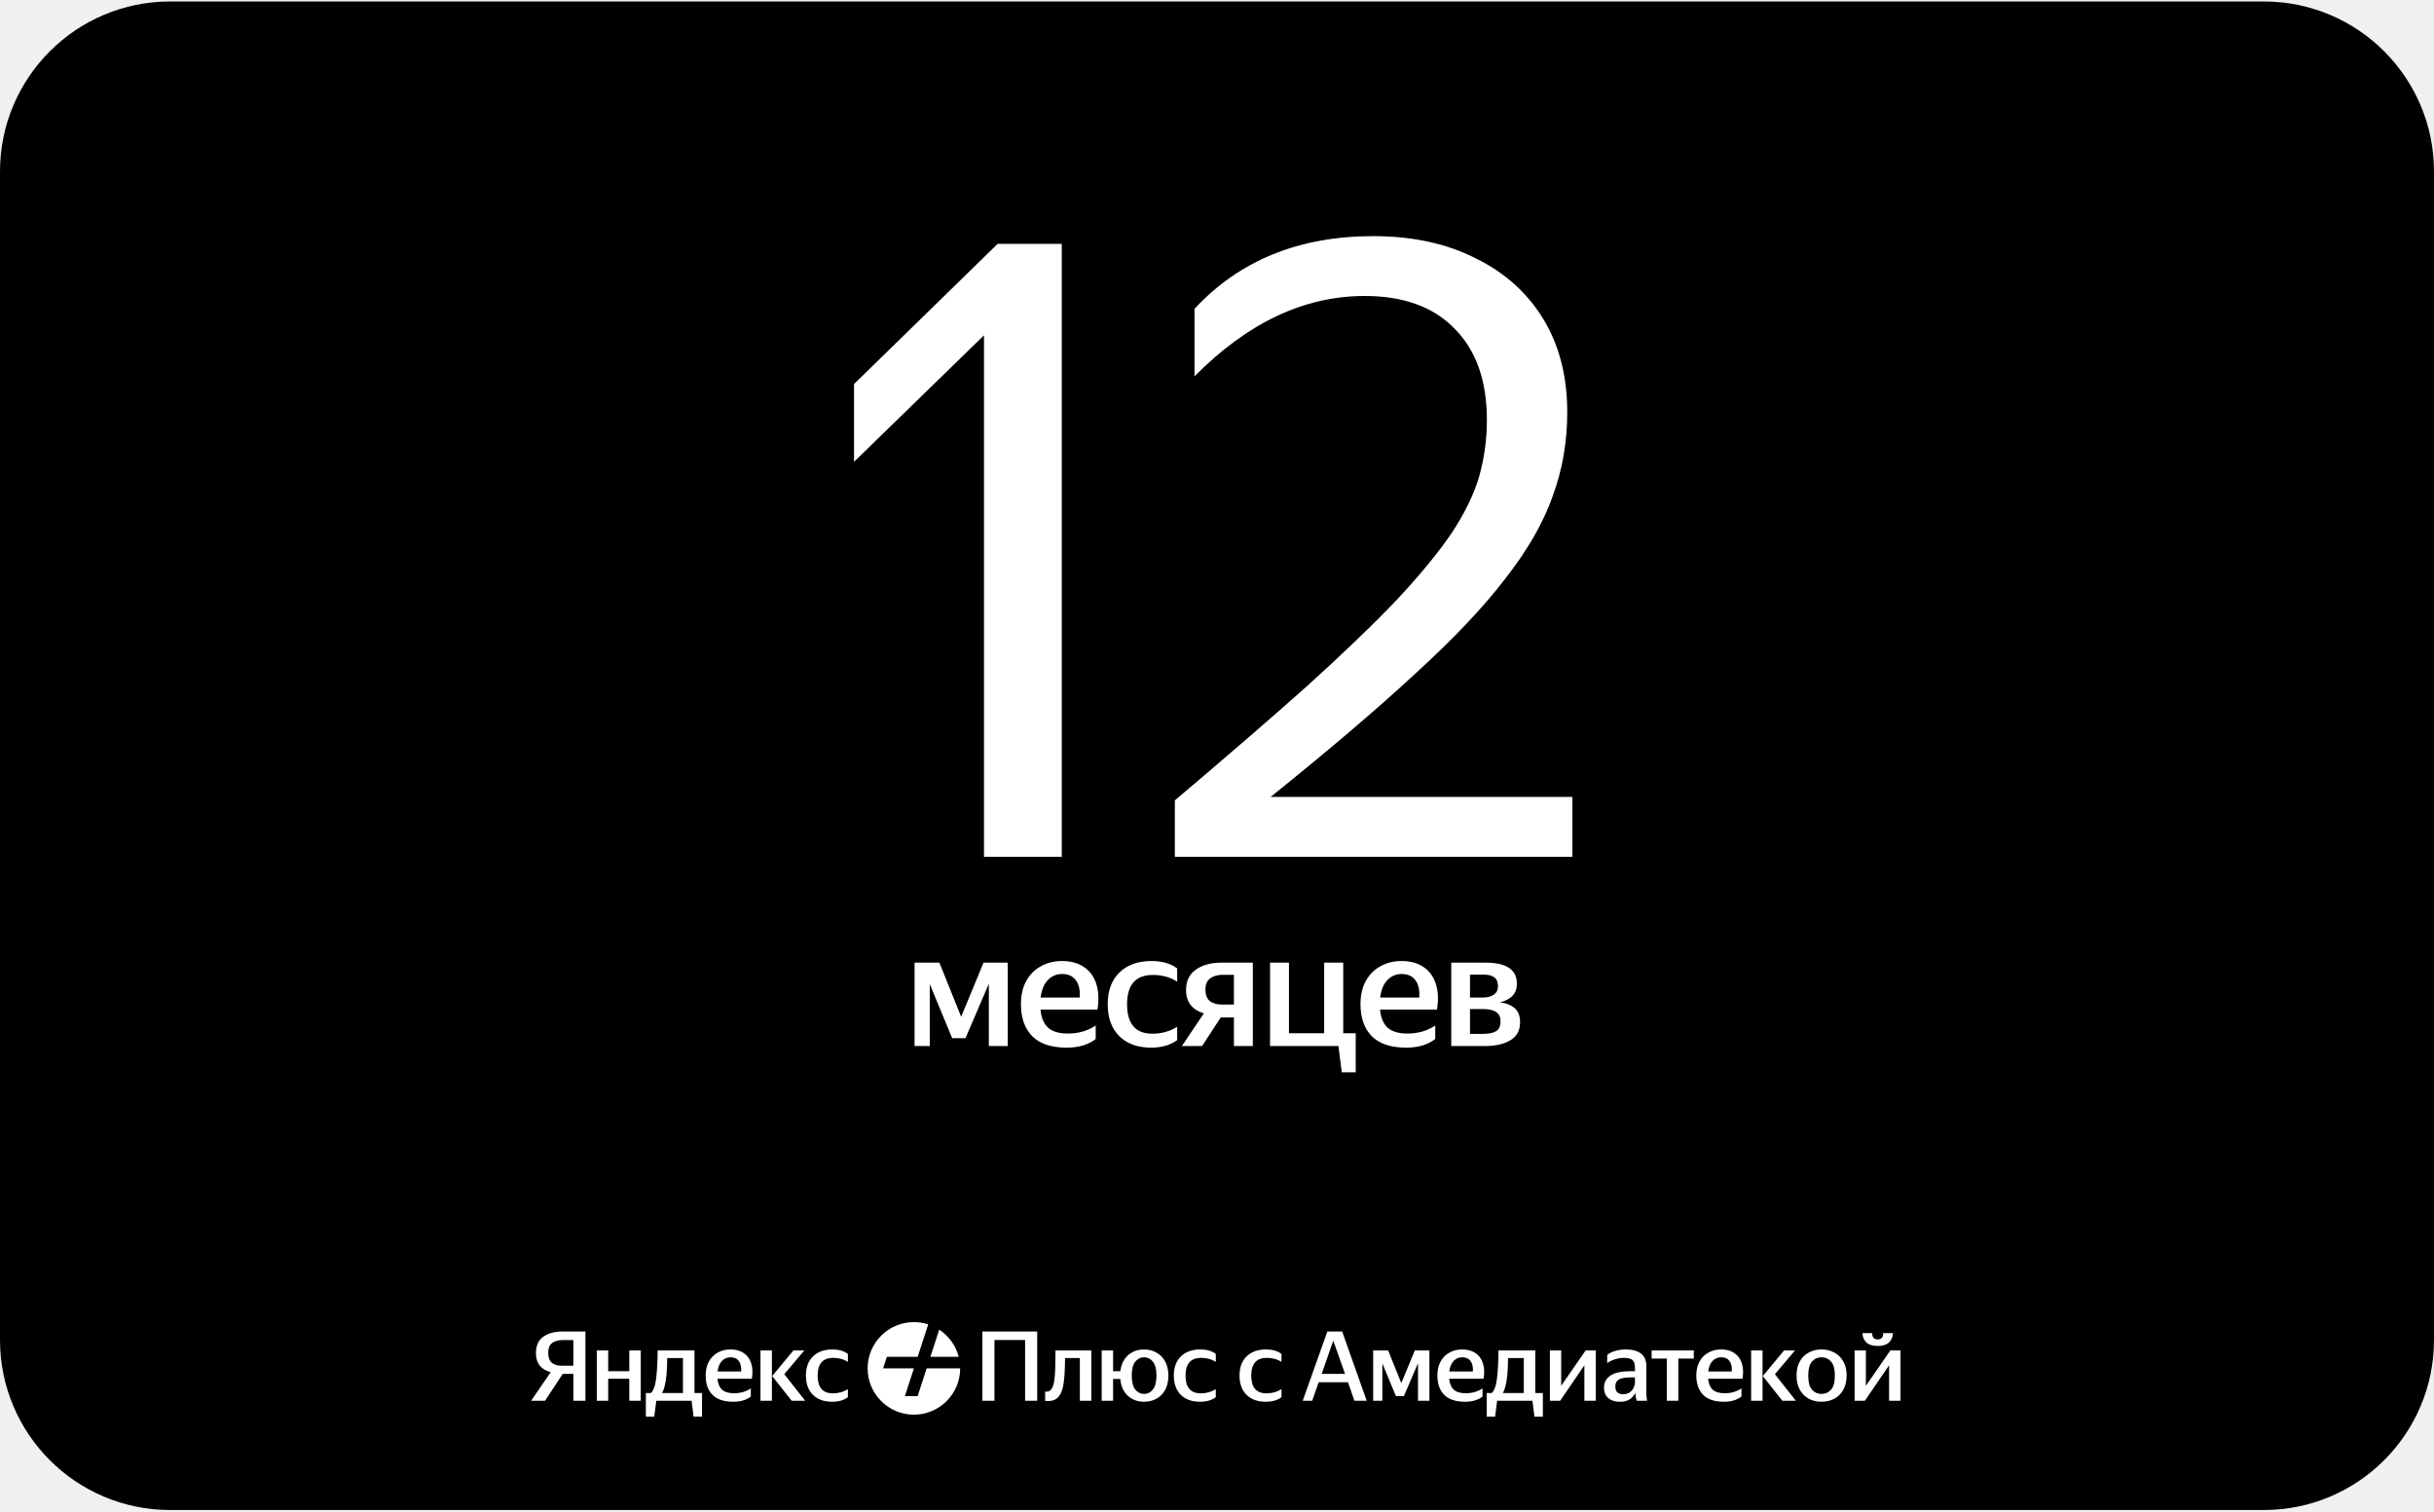
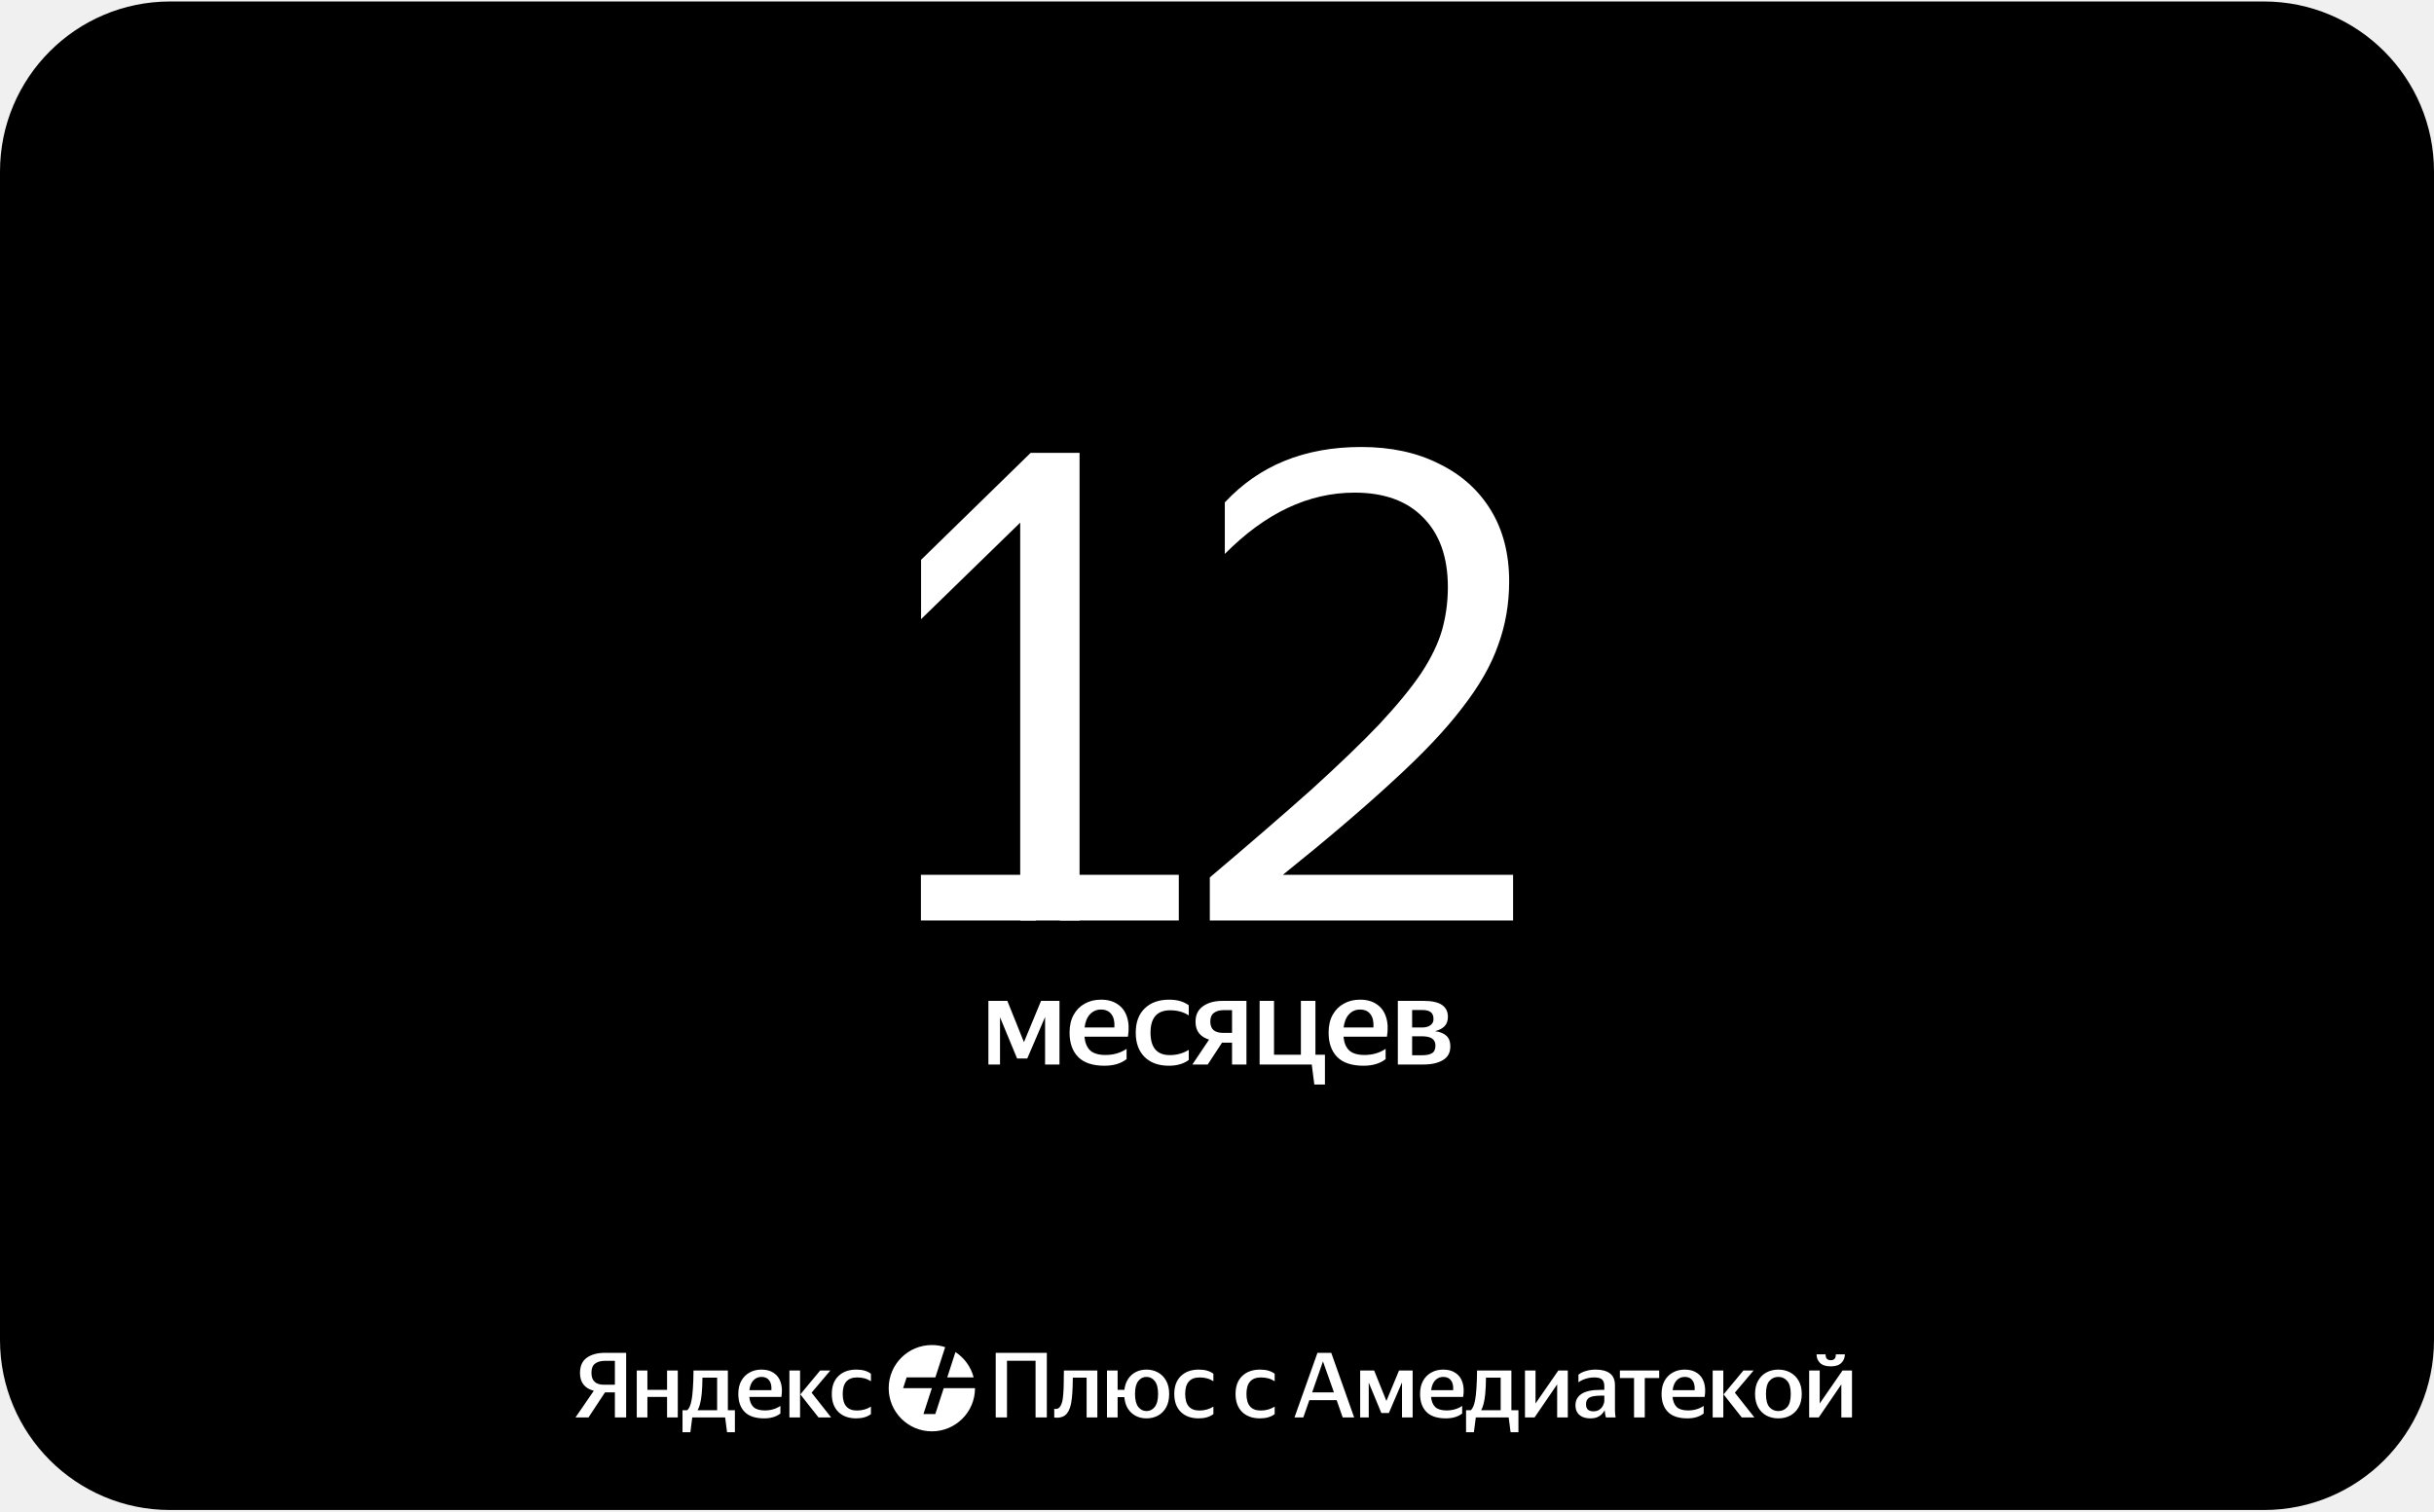
<svg xmlns="http://www.w3.org/2000/svg" width="343" height="213" viewBox="0 0 526 326" fill="none">
  <rect width="526" height="326" rx="36.76" fill="black" />
  <defs>
-     <clipPath id="clip2_1170_10384">
-       <rect width="20" height="20" fill="white" transform="translate(187.5 285.395)" />
+     <clipPath id="clip0_1307_24271">
+       <rect width="18.653" height="18.653" fill="white" transform="translate(192.052 290.347)" />
    </clipPath>
-     <mask id="m-sign" maskUnits="userSpaceOnUse" x="100" y="275" width="330" height="40">
+     <mask id="m-sign" maskUnits="userSpaceOnUse" x="100" y="280" width="330" height="40">
      <g>
-         <path d="M114.774 302.395L119.015 296.212C116.884 295.641 115.819 294.269 115.819 292.097C115.819 290.495 116.341 289.319 117.385 288.567C118.444 287.801 119.864 287.418 121.647 287.418H126.514V302.395H123.903V296.588H121.605L117.782 302.395H114.774ZM121.333 294.813H123.903V289.277H121.584C120.651 289.277 119.899 289.486 119.328 289.904C118.757 290.321 118.472 291.032 118.472 292.034C118.472 292.995 118.722 293.698 119.224 294.144C119.725 294.59 120.428 294.813 121.333 294.813ZM131.436 291.512V296.003H135.99V291.512H138.476V302.395H135.99V297.633H131.436V302.395H128.971V291.512H131.436ZM141.391 305.821H139.574V300.724H140.639C140.862 300.557 141.057 300.286 141.224 299.91C141.405 299.534 141.558 299.004 141.684 298.322C141.809 297.64 141.906 296.748 141.976 295.648C142.06 294.534 142.108 293.155 142.122 291.512H150.081V300.724H151.71V305.821H149.893L149.454 302.395H141.83L141.391 305.821ZM147.595 293.162H144.19C144.176 294.652 144.121 295.892 144.023 296.881C143.926 297.855 143.793 298.649 143.626 299.262C143.473 299.875 143.285 300.362 143.062 300.724H147.595V293.162ZM158.475 302.604C156.469 302.604 154.972 302.11 153.984 301.121C152.995 300.118 152.5 298.726 152.5 296.943C152.5 295.76 152.73 294.75 153.19 293.914C153.649 293.079 154.283 292.438 155.091 291.992C155.898 291.533 156.825 291.303 157.869 291.303C159.011 291.303 159.958 291.561 160.71 292.076C161.476 292.577 162.012 293.302 162.318 294.249C162.639 295.196 162.694 296.324 162.486 297.633H155.049C155.146 298.677 155.474 299.464 156.031 299.993C156.602 300.508 157.472 300.766 158.642 300.766C160.007 300.766 161.211 300.418 162.256 299.722V301.476C161.295 302.228 160.035 302.604 158.475 302.604ZM157.869 292.995C157.131 292.995 156.511 293.26 156.01 293.789C155.509 294.304 155.195 295.063 155.07 296.066H160.167C160.236 295.091 160.069 294.339 159.665 293.81C159.276 293.267 158.677 292.995 157.869 292.995ZM164.345 291.512H166.809V302.395H164.345V291.512ZM174.016 302.395H171.092L166.872 297.048L171.468 291.512H173.828L169.483 296.651L174.016 302.395ZM179.826 302.604C178.085 302.604 176.706 302.11 175.69 301.121C174.673 300.118 174.165 298.726 174.165 296.943C174.165 295.175 174.673 293.796 175.69 292.807C176.72 291.804 178.113 291.303 179.868 291.303C181.26 291.303 182.381 291.623 183.231 292.264V293.998C182.73 293.678 182.228 293.455 181.727 293.329C181.225 293.19 180.668 293.121 180.056 293.121C177.814 293.121 176.693 294.395 176.693 296.943C176.693 299.506 177.793 300.787 179.993 300.787C181.191 300.787 182.27 300.487 183.231 299.889V301.622C182.354 302.277 181.219 302.604 179.826 302.604Z" fill="white" />
-         <g clip-path="url(#clip2_1170_10384)">
+         <path d="M124.367 306L128.322 300.233C126.335 299.701 125.341 298.421 125.341 296.395C125.341 294.902 125.828 293.804 126.802 293.103C127.789 292.388 129.114 292.031 130.777 292.031H135.316V306H132.881V300.584H130.738L127.172 306H124.367ZM130.484 298.928H132.881V293.765H130.718C129.848 293.765 129.147 293.96 128.614 294.35C128.082 294.739 127.815 295.402 127.815 296.337C127.815 297.233 128.049 297.889 128.517 298.305C128.984 298.72 129.64 298.928 130.484 298.928ZM139.907 295.85V300.038H144.154V295.85H146.472V306H144.154V301.558H139.907V306H137.608V295.85H139.907ZM149.191 309.195H147.496V304.441H148.49C148.697 304.286 148.879 304.032 149.035 303.682C149.204 303.331 149.347 302.837 149.464 302.201C149.581 301.565 149.672 300.733 149.737 299.707C149.814 298.668 149.86 297.382 149.873 295.85H157.296V304.441H158.815V309.195H157.12L156.711 306H149.6L149.191 309.195ZM154.977 297.389H151.802C151.789 298.779 151.737 299.935 151.646 300.857C151.555 301.766 151.431 302.506 151.276 303.078C151.133 303.649 150.957 304.104 150.75 304.441H154.977V297.389ZM165.124 306.195C163.254 306.195 161.857 305.734 160.935 304.812C160.013 303.876 159.552 302.578 159.552 300.915C159.552 299.811 159.766 298.87 160.195 298.09C160.624 297.311 161.214 296.714 161.968 296.298C162.721 295.869 163.585 295.655 164.559 295.655C165.624 295.655 166.507 295.895 167.208 296.376C167.923 296.843 168.423 297.519 168.709 298.402C169.007 299.285 169.059 300.337 168.864 301.558H161.929C162.02 302.532 162.325 303.266 162.845 303.76C163.377 304.24 164.189 304.48 165.28 304.48C166.553 304.48 167.676 304.156 168.65 303.506V305.143C167.754 305.844 166.579 306.195 165.124 306.195ZM164.559 297.233C163.871 297.233 163.293 297.48 162.825 297.973C162.357 298.454 162.065 299.162 161.948 300.097H166.702C166.767 299.188 166.611 298.486 166.234 297.993C165.871 297.486 165.312 297.233 164.559 297.233ZM170.598 295.85H172.897V306H170.598V295.85ZM179.618 306H176.891L172.956 301.013L177.242 295.85H179.443L175.391 300.642L179.618 306ZM185.037 306.195C183.413 306.195 182.127 305.734 181.179 304.812C180.231 303.876 179.757 302.578 179.757 300.915C179.757 299.266 180.231 297.98 181.179 297.058C182.14 296.123 183.439 295.655 185.076 295.655C186.375 295.655 187.42 295.954 188.212 296.551V298.168C187.745 297.869 187.277 297.662 186.81 297.545C186.342 297.415 185.823 297.35 185.251 297.35C183.16 297.35 182.114 298.538 182.114 300.915C182.114 303.305 183.141 304.5 185.193 304.5C186.31 304.5 187.316 304.221 188.212 303.662V305.279C187.394 305.89 186.336 306.195 185.037 306.195Z" fill="white" />
+         <g clip-path="url(#clip0_1307_24271)">
          <g>
-             <path d="M197.5 305.395C203.023 305.395 207.5 300.918 207.5 295.395C207.5 289.873 203.023 285.395 197.5 285.395C191.977 285.395 187.5 289.873 187.5 295.395C187.5 300.918 191.977 305.395 197.5 305.395Z" fill="black" />
+             <path d="M201.378 309C206.529 309 210.704 304.824 210.704 299.674C210.704 294.523 206.529 290.347 201.378 290.347C196.227 290.347 192.052 294.523 192.052 299.674C192.052 304.824 196.227 309 201.378 309Z" fill="black" />
          </g>
          <g>
            <g>
-               <path d="M197.5 285.395C198.579 285.395 199.618 285.567 200.592 285.884L198.313 292.895H191.657L190.844 295.395H197.501L195.551 301.395H198.301L200.251 295.395H207.5C207.5 300.918 203.023 305.395 197.5 305.395C191.977 305.395 187.5 300.918 187.5 295.395C187.5 289.873 191.977 285.395 197.5 285.395ZM202.97 287.026C205.025 288.372 206.556 290.452 207.185 292.895H201.063L202.97 287.026Z" fill="white" />
+               <path d="M201.378 290.347C202.384 290.347 203.353 290.508 204.26 290.803L202.135 297.342H195.928L195.17 299.673H201.378L199.559 305.269H202.124L203.943 299.673H210.704C210.704 304.824 206.529 309 201.378 309C196.227 308.999 192.052 304.824 192.052 299.673C192.052 294.523 196.227 290.347 201.378 290.347ZM206.479 291.868C208.396 293.123 209.824 295.063 210.411 297.342H204.701L206.479 291.868Z" fill="white" />
            </g>
          </g>
        </g>
-         <path d="M212.297 287.418H224.142V302.395H221.531V289.256H214.909V302.395H212.297V287.418ZM225.862 300.39C226.363 300.487 226.76 300.383 227.053 300.077C227.359 299.756 227.596 299.227 227.763 298.489C227.847 298.057 227.909 297.542 227.951 296.943C228.007 296.344 228.042 295.606 228.055 294.729C228.083 293.838 228.097 292.765 228.097 291.512H235.847V302.395H233.361V293.162H230.165C230.151 294.694 230.11 295.934 230.04 296.881C229.97 297.814 229.866 298.628 229.727 299.325C229.448 300.564 228.996 301.421 228.369 301.894C227.742 302.368 226.907 302.542 225.862 302.416V300.39ZM247.228 302.604C246.323 302.604 245.501 302.416 244.763 302.04C244.039 301.664 243.44 301.121 242.966 300.411C242.493 299.687 242.207 298.802 242.11 297.758L242.089 297.674H240.543V302.395H238.078V291.512H240.543V296.003H242.11C242.235 294.987 242.535 294.13 243.008 293.434C243.482 292.738 244.08 292.208 244.805 291.846C245.529 291.484 246.336 291.303 247.228 291.303C248.217 291.303 249.108 291.526 249.902 291.972C250.695 292.403 251.322 293.037 251.782 293.873C252.255 294.708 252.492 295.732 252.492 296.943C252.492 298.155 252.262 299.185 251.803 300.035C251.343 300.87 250.709 301.511 249.902 301.957C249.108 302.388 248.217 302.604 247.228 302.604ZM247.228 300.912C248.008 300.912 248.648 300.592 249.15 299.951C249.665 299.297 249.922 298.294 249.922 296.943C249.922 295.592 249.665 294.597 249.15 293.956C248.648 293.315 248.008 292.995 247.228 292.995C246.476 292.995 245.842 293.315 245.327 293.956C244.825 294.597 244.575 295.592 244.575 296.943C244.575 298.294 244.825 299.297 245.327 299.951C245.842 300.592 246.476 300.912 247.228 300.912ZM259.333 302.604C257.592 302.604 256.213 302.11 255.197 301.121C254.18 300.118 253.672 298.726 253.672 296.943C253.672 295.175 254.18 293.796 255.197 292.807C256.227 291.804 257.62 291.303 259.375 291.303C260.767 291.303 261.888 291.623 262.738 292.264V293.998C262.236 293.678 261.735 293.455 261.234 293.329C260.732 293.19 260.175 293.121 259.563 293.121C257.32 293.121 256.199 294.395 256.199 296.943C256.199 299.506 257.3 300.787 259.5 300.787C260.698 300.787 261.777 300.487 262.738 299.889V301.622C261.86 302.277 260.725 302.604 259.333 302.604ZM273.531 302.604C271.79 302.604 270.411 302.11 269.395 301.121C268.378 300.118 267.87 298.726 267.87 296.943C267.87 295.175 268.378 293.796 269.395 292.807C270.425 291.804 271.818 291.303 273.573 291.303C274.965 291.303 276.086 291.623 276.936 292.264V293.998C276.435 293.678 275.933 293.455 275.432 293.329C274.931 293.19 274.373 293.121 273.761 293.121C271.519 293.121 270.398 294.395 270.398 296.943C270.398 299.506 271.498 300.787 273.698 300.787C274.896 300.787 275.975 300.487 276.936 299.889V301.622C276.059 302.277 274.924 302.604 273.531 302.604ZM295.354 302.395H292.701L291.301 298.385H284.972L283.572 302.395H281.525L286.852 287.418H290.048L295.354 302.395ZM285.619 296.588H290.675L288.126 289.402L285.619 296.588ZM296.748 291.512H299.986L302.827 298.573L305.751 291.512H308.905V302.395H306.44V294.269L303.391 301.372H301.657L298.732 294.311V302.395H296.748V291.512ZM316.602 302.604C314.597 302.604 313.1 302.11 312.111 301.121C311.122 300.118 310.628 298.726 310.628 296.943C310.628 295.76 310.857 294.75 311.317 293.914C311.777 293.079 312.41 292.438 313.218 291.992C314.026 291.533 314.952 291.303 315.996 291.303C317.138 291.303 318.085 291.561 318.837 292.076C319.603 292.577 320.139 293.302 320.446 294.249C320.766 295.196 320.822 296.324 320.613 297.633H313.176C313.274 298.677 313.601 299.464 314.158 299.993C314.729 300.508 315.599 300.766 316.769 300.766C318.134 300.766 319.338 300.418 320.383 299.722V301.476C319.422 302.228 318.162 302.604 316.602 302.604ZM315.996 292.995C315.258 292.995 314.638 293.26 314.137 293.789C313.636 294.304 313.322 295.063 313.197 296.066H318.294C318.364 295.091 318.197 294.339 317.793 293.81C317.403 293.267 316.804 292.995 315.996 292.995ZM323.1 305.821H321.283V300.724H322.348C322.571 300.557 322.766 300.286 322.933 299.91C323.114 299.534 323.267 299.004 323.393 298.322C323.518 297.64 323.616 296.748 323.685 295.648C323.769 294.534 323.818 293.155 323.831 291.512H331.79V300.724H333.42V305.821H331.602L331.164 302.395H323.539L323.1 305.821ZM329.304 293.162H325.9C325.886 294.652 325.83 295.892 325.732 296.881C325.635 297.855 325.503 298.649 325.336 299.262C325.182 299.875 324.994 300.362 324.772 300.724H329.304V293.162ZM337.38 291.512V299.158L342.665 291.512H344.858V302.395H342.393V294.729L337.15 302.395H334.936V291.512H337.38ZM350.959 293.121C350.319 293.121 349.678 293.218 349.037 293.413C348.397 293.608 347.826 293.886 347.324 294.249V292.494C347.728 292.132 348.292 291.846 349.016 291.637C349.741 291.415 350.514 291.303 351.335 291.303C352.742 291.303 353.835 291.596 354.615 292.181C355.395 292.765 355.785 293.685 355.785 294.938V300.641C355.785 300.877 355.798 301.184 355.826 301.56C355.854 301.922 355.889 302.2 355.931 302.395H353.696C353.556 301.95 353.459 301.393 353.403 300.724C353.25 301.017 353.034 301.309 352.756 301.602C352.491 301.894 352.136 302.138 351.69 302.333C351.259 302.514 350.715 302.604 350.061 302.604C349.434 302.604 348.856 302.5 348.327 302.291C347.812 302.068 347.401 301.734 347.095 301.288C346.788 300.829 346.635 300.251 346.635 299.554C346.635 298.44 347.102 297.57 348.035 296.943C348.968 296.317 350.423 296.003 352.401 296.003H353.32V295.126C353.32 294.457 353.153 293.956 352.818 293.622C352.484 293.288 351.864 293.121 350.959 293.121ZM353.32 298.531V297.34H352.526C351.217 297.34 350.312 297.5 349.81 297.821C349.323 298.127 349.079 298.621 349.079 299.304C349.079 299.903 349.232 300.334 349.539 300.599C349.859 300.85 350.263 300.975 350.75 300.975C351.335 300.975 351.816 300.843 352.192 300.578C352.568 300.299 352.846 299.972 353.027 299.596C353.222 299.22 353.32 298.865 353.32 298.531ZM356.928 291.512H366.036V293.267H362.694V302.395H360.208V293.267H356.928V291.512ZM372.558 302.604C370.553 302.604 369.056 302.11 368.067 301.121C367.078 300.118 366.584 298.726 366.584 296.943C366.584 295.76 366.814 294.75 367.273 293.914C367.733 293.079 368.367 292.438 369.174 291.992C369.982 291.533 370.908 291.303 371.953 291.303C373.094 291.303 374.041 291.561 374.793 292.076C375.559 292.577 376.096 293.302 376.402 294.249C376.722 295.196 376.778 296.324 376.569 297.633H369.132C369.23 298.677 369.557 299.464 370.114 299.993C370.685 300.508 371.556 300.766 372.725 300.766C374.09 300.766 375.295 300.418 376.339 299.722V301.476C375.378 302.228 374.118 302.604 372.558 302.604ZM371.953 292.995C371.214 292.995 370.595 293.26 370.093 293.789C369.592 294.304 369.279 295.063 369.153 296.066H374.25C374.32 295.091 374.153 294.339 373.749 293.81C373.359 293.267 372.76 292.995 371.953 292.995ZM378.428 291.512H380.893V302.395H378.428V291.512ZM388.1 302.395H385.175L380.956 297.048L385.551 291.512H387.912L383.567 296.651L388.1 302.395ZM393.638 302.604C392.621 302.604 391.702 302.388 390.88 301.957C390.073 301.511 389.432 300.87 388.959 300.035C388.485 299.185 388.248 298.155 388.248 296.943C388.248 295.732 388.485 294.708 388.959 293.873C389.432 293.037 390.073 292.403 390.88 291.972C391.702 291.526 392.621 291.303 393.638 291.303C394.654 291.303 395.574 291.526 396.395 291.972C397.217 292.403 397.864 293.037 398.338 293.873C398.825 294.708 399.069 295.732 399.069 296.943C399.069 298.155 398.825 299.185 398.338 300.035C397.864 300.87 397.217 301.511 396.395 301.957C395.588 302.388 394.668 302.604 393.638 302.604ZM393.638 300.912C394.46 300.912 395.142 300.613 395.685 300.014C396.242 299.401 396.521 298.378 396.521 296.943C396.521 295.537 396.242 294.527 395.685 293.914C395.142 293.302 394.46 292.995 393.638 292.995C392.816 292.995 392.134 293.302 391.591 293.914C391.048 294.527 390.776 295.537 390.776 296.943C390.776 298.378 391.048 299.401 391.591 300.014C392.134 300.613 392.816 300.912 393.638 300.912ZM405.8 290.551C404.671 290.551 403.836 290.287 403.293 289.757C402.764 289.214 402.499 288.553 402.499 287.773H404.588C404.588 288.26 404.692 288.608 404.901 288.817C405.11 289.026 405.41 289.131 405.8 289.131C406.176 289.131 406.461 289.026 406.656 288.817C406.865 288.608 406.969 288.26 406.969 287.773H409.058C409.058 288.553 408.787 289.214 408.244 289.757C407.714 290.287 406.9 290.551 405.8 290.551ZM403.23 291.512V299.158L408.515 291.512H410.708V302.395H408.244V294.729L403 302.395H400.786V291.512H403.23Z" fill="white" />
+         <path d="M215.179 292.031H226.225V306H223.79V293.746H217.614V306H215.179V292.031ZM227.829 304.13C228.297 304.221 228.667 304.123 228.94 303.837C229.226 303.539 229.446 303.045 229.602 302.357C229.68 301.954 229.739 301.474 229.778 300.915C229.83 300.357 229.862 299.668 229.875 298.85C229.901 298.019 229.914 297.019 229.914 295.85H237.142V306H234.824V297.389H231.843C231.83 298.818 231.791 299.974 231.726 300.857C231.661 301.727 231.564 302.487 231.434 303.136C231.174 304.292 230.752 305.091 230.167 305.532C229.583 305.974 228.804 306.136 227.829 306.019V304.13ZM247.756 306.195C246.912 306.195 246.145 306.019 245.457 305.669C244.782 305.318 244.223 304.812 243.781 304.149C243.34 303.474 243.074 302.649 242.983 301.675L242.963 301.597H241.522V306H239.223V295.85H241.522V300.038H242.983C243.1 299.09 243.379 298.292 243.82 297.642C244.262 296.993 244.821 296.499 245.496 296.162C246.171 295.824 246.925 295.655 247.756 295.655C248.678 295.655 249.509 295.863 250.25 296.278C250.99 296.681 251.574 297.272 252.003 298.051C252.445 298.831 252.665 299.785 252.665 300.915C252.665 302.045 252.451 303.006 252.022 303.799C251.594 304.578 251.003 305.175 250.25 305.591C249.509 305.994 248.678 306.195 247.756 306.195ZM247.756 304.617C248.483 304.617 249.081 304.318 249.548 303.721C250.029 303.11 250.269 302.175 250.269 300.915C250.269 299.655 250.029 298.727 249.548 298.129C249.081 297.532 248.483 297.233 247.756 297.233C247.054 297.233 246.464 297.532 245.983 298.129C245.515 298.727 245.282 299.655 245.282 300.915C245.282 302.175 245.515 303.11 245.983 303.721C246.464 304.318 247.054 304.617 247.756 304.617ZM259.045 306.195C257.422 306.195 256.136 305.734 255.188 304.812C254.24 303.876 253.766 302.578 253.766 300.915C253.766 299.266 254.24 297.98 255.188 297.058C256.149 296.123 257.448 295.655 259.084 295.655C260.383 295.655 261.429 295.954 262.221 296.551V298.168C261.753 297.869 261.286 297.662 260.818 297.545C260.351 297.415 259.831 297.35 259.26 297.35C257.169 297.35 256.123 298.538 256.123 300.915C256.123 303.305 257.149 304.5 259.201 304.5C260.318 304.5 261.325 304.221 262.221 303.662V305.279C261.403 305.89 260.344 306.195 259.045 306.195ZM272.287 306.195C270.664 306.195 269.378 305.734 268.43 304.812C267.482 303.876 267.008 302.578 267.008 300.915C267.008 299.266 267.482 297.98 268.43 297.058C269.391 296.123 270.69 295.655 272.326 295.655C273.625 295.655 274.67 295.954 275.463 296.551V298.168C274.995 297.869 274.528 297.662 274.06 297.545C273.592 297.415 273.073 297.35 272.501 297.35C270.41 297.35 269.365 298.538 269.365 300.915C269.365 303.305 270.391 304.5 272.443 304.5C273.56 304.5 274.567 304.221 275.463 303.662V305.279C274.645 305.89 273.586 306.195 272.287 306.195ZM292.64 306H290.166L288.86 302.259H282.957L281.652 306H279.743L284.711 292.031H287.691L292.64 306ZM283.561 300.584H288.276L285.899 293.882L283.561 300.584ZM293.94 295.85H296.96L299.609 302.435L302.337 295.85H305.279V306H302.98V298.421L300.135 305.045H298.518L295.791 298.46V306H293.94V295.85ZM312.457 306.195C310.587 306.195 309.19 305.734 308.268 304.812C307.346 303.876 306.885 302.578 306.885 300.915C306.885 299.811 307.099 298.87 307.528 298.09C307.957 297.311 308.547 296.714 309.301 296.298C310.054 295.869 310.918 295.655 311.892 295.655C312.957 295.655 313.84 295.895 314.541 296.376C315.256 296.843 315.756 297.519 316.042 298.402C316.34 299.285 316.392 300.337 316.197 301.558H309.262C309.353 302.532 309.658 303.266 310.177 303.76C310.71 304.24 311.522 304.48 312.613 304.48C313.886 304.48 315.009 304.156 315.983 303.506V305.143C315.087 305.844 313.912 306.195 312.457 306.195ZM311.892 297.233C311.204 297.233 310.626 297.48 310.158 297.973C309.69 298.454 309.398 299.162 309.281 300.097H314.035C314.1 299.188 313.944 298.486 313.567 297.993C313.204 297.486 312.645 297.233 311.892 297.233ZM318.517 309.195H316.823V304.441H317.816C318.024 304.286 318.206 304.032 318.362 303.682C318.53 303.331 318.673 302.837 318.79 302.201C318.907 301.565 318.998 300.733 319.063 299.707C319.141 298.668 319.186 297.382 319.199 295.85H326.622V304.441H328.142V309.195H326.447L326.038 306H318.927L318.517 309.195ZM324.304 297.389H321.128C321.115 298.779 321.063 299.935 320.972 300.857C320.881 301.766 320.758 302.506 320.602 303.078C320.459 303.649 320.284 304.104 320.076 304.441H324.304V297.389ZM331.835 295.85V302.98L336.764 295.85H338.81V306H336.511V298.85L331.621 306H329.556V295.85H331.835ZM344.5 297.35C343.902 297.35 343.305 297.441 342.707 297.623C342.11 297.805 341.577 298.064 341.11 298.402V296.765C341.486 296.428 342.012 296.162 342.688 295.967C343.363 295.759 344.084 295.655 344.85 295.655C346.162 295.655 347.182 295.928 347.909 296.473C348.636 297.019 349 297.876 349 299.045V304.364C349 304.584 349.013 304.87 349.039 305.221C349.065 305.558 349.097 305.818 349.136 306H347.052C346.922 305.584 346.831 305.065 346.779 304.441C346.636 304.714 346.435 304.987 346.175 305.26C345.928 305.532 345.597 305.76 345.182 305.942C344.779 306.11 344.272 306.195 343.662 306.195C343.077 306.195 342.538 306.097 342.045 305.903C341.564 305.695 341.181 305.383 340.895 304.967C340.61 304.539 340.467 304 340.467 303.35C340.467 302.311 340.902 301.5 341.772 300.915C342.642 300.331 344 300.038 345.844 300.038H346.701V299.22C346.701 298.597 346.545 298.129 346.234 297.818C345.922 297.506 345.344 297.35 344.5 297.35ZM346.701 302.396V301.285H345.961C344.74 301.285 343.896 301.435 343.428 301.733C342.974 302.019 342.746 302.48 342.746 303.117C342.746 303.675 342.889 304.078 343.175 304.325C343.474 304.558 343.85 304.675 344.305 304.675C344.85 304.675 345.298 304.552 345.649 304.305C346 304.045 346.26 303.74 346.428 303.389C346.61 303.039 346.701 302.708 346.701 302.396ZM350.067 295.85H358.561V297.486H355.444V306H353.125V297.486H350.067V295.85ZM364.644 306.195C362.774 306.195 361.377 305.734 360.455 304.812C359.533 303.876 359.072 302.578 359.072 300.915C359.072 299.811 359.286 298.87 359.715 298.09C360.143 297.311 360.734 296.714 361.488 296.298C362.241 295.869 363.105 295.655 364.079 295.655C365.144 295.655 366.027 295.895 366.728 296.376C367.443 296.843 367.943 297.519 368.229 298.402C368.527 299.285 368.579 300.337 368.384 301.558H361.449C361.54 302.532 361.845 303.266 362.364 303.76C362.897 304.24 363.709 304.48 364.8 304.48C366.073 304.48 367.196 304.156 368.17 303.506V305.143C367.274 305.844 366.099 306.195 364.644 306.195ZM364.079 297.233C363.391 297.233 362.813 297.48 362.345 297.973C361.877 298.454 361.585 299.162 361.468 300.097H366.222C366.287 299.188 366.131 298.486 365.754 297.993C365.391 297.486 364.832 297.233 364.079 297.233ZM370.118 295.85H372.417V306H370.118V295.85ZM379.138 306H376.411L372.476 301.013L376.762 295.85H378.963L374.911 300.642L379.138 306ZM384.303 306.195C383.355 306.195 382.498 305.994 381.732 305.591C380.978 305.175 380.381 304.578 379.939 303.799C379.498 303.006 379.277 302.045 379.277 300.915C379.277 299.785 379.498 298.831 379.939 298.051C380.381 297.272 380.978 296.681 381.732 296.278C382.498 295.863 383.355 295.655 384.303 295.655C385.252 295.655 386.109 295.863 386.875 296.278C387.641 296.681 388.245 297.272 388.687 298.051C389.141 298.831 389.369 299.785 389.369 300.915C389.369 302.045 389.141 303.006 388.687 303.799C388.245 304.578 387.641 305.175 386.875 305.591C386.122 305.994 385.265 306.195 384.303 306.195ZM384.303 304.617C385.07 304.617 385.706 304.338 386.213 303.779C386.732 303.208 386.992 302.253 386.992 300.915C386.992 299.603 386.732 298.662 386.213 298.09C385.706 297.519 385.07 297.233 384.303 297.233C383.537 297.233 382.901 297.519 382.394 298.09C381.888 298.662 381.634 299.603 381.634 300.915C381.634 302.253 381.888 303.208 382.394 303.779C382.901 304.338 383.537 304.617 384.303 304.617ZM395.646 294.954C394.594 294.954 393.815 294.707 393.308 294.213C392.814 293.707 392.568 293.09 392.568 292.363H394.516C394.516 292.817 394.613 293.142 394.808 293.337C395.003 293.531 395.282 293.629 395.646 293.629C395.997 293.629 396.263 293.531 396.445 293.337C396.639 293.142 396.737 292.817 396.737 292.363H398.685C398.685 293.09 398.432 293.707 397.925 294.213C397.432 294.707 396.672 294.954 395.646 294.954ZM393.25 295.85V302.98L398.179 295.85H400.224V306H397.925V298.85L393.035 306H390.97V295.85H393.25Z" fill="white" />
      </g>
    </mask>
  </defs>
  <g>
-     <path d="M197.643 207.709H203.006L207.711 219.402L212.554 207.709H217.778V225.733H213.695V212.276L208.645 224.038H205.773L200.93 212.345V225.733H197.643V207.709ZM230.524 226.079C227.203 226.079 224.724 225.26 223.086 223.623C221.449 221.962 220.63 219.656 220.63 216.704C220.63 214.744 221.011 213.072 221.772 211.688C222.533 210.304 223.582 209.243 224.92 208.505C226.258 207.744 227.791 207.363 229.521 207.363C231.412 207.363 232.98 207.79 234.226 208.643C235.494 209.474 236.382 210.673 236.89 212.241C237.42 213.81 237.512 215.678 237.166 217.846H224.851C225.012 219.575 225.554 220.878 226.477 221.755C227.422 222.608 228.864 223.035 230.801 223.035C233.061 223.035 235.056 222.458 236.786 221.305V224.211C235.195 225.456 233.107 226.079 230.524 226.079ZM229.521 210.166C228.299 210.166 227.272 210.604 226.442 211.48C225.612 212.333 225.093 213.59 224.885 215.251H233.326C233.442 213.637 233.165 212.391 232.496 211.515C231.85 210.615 230.859 210.166 229.521 210.166ZM248.755 226.079C245.873 226.079 243.589 225.26 241.906 223.623C240.222 221.962 239.38 219.656 239.38 216.704C239.38 213.775 240.222 211.492 241.906 209.854C243.612 208.194 245.919 207.363 248.825 207.363C251.131 207.363 252.988 207.894 254.394 208.955V211.826C253.564 211.296 252.734 210.927 251.904 210.719C251.073 210.488 250.151 210.373 249.136 210.373C245.423 210.373 243.566 212.483 243.566 216.704C243.566 220.948 245.388 223.069 249.032 223.069C251.016 223.069 252.803 222.574 254.394 221.582V224.453C252.941 225.537 251.062 226.079 248.755 226.079ZM255.416 225.733L260.155 218.676C258.933 218.307 257.987 217.707 257.318 216.877C256.649 216.047 256.315 214.963 256.315 213.625C256.315 211.688 257.018 210.223 258.425 209.231C259.832 208.217 261.677 207.709 263.96 207.709H270.741V225.733H266.659V219.541H263.822L259.774 225.733H255.416ZM264.237 210.339C263.13 210.339 262.231 210.592 261.539 211.1C260.847 211.607 260.501 212.414 260.501 213.521C260.501 214.651 260.812 215.482 261.435 216.012C262.081 216.519 262.98 216.773 264.133 216.773H266.659V210.339H264.237ZM274.468 225.733V207.709H278.551V222.966H286.161V207.709H290.278V222.966H292.977V231.407H289.967L289.24 225.733H274.468ZM303.903 226.079C300.582 226.079 298.103 225.26 296.465 223.623C294.828 221.962 294.009 219.656 294.009 216.704C294.009 214.744 294.39 213.072 295.151 211.688C295.912 210.304 296.961 209.243 298.299 208.505C299.636 207.744 301.17 207.363 302.9 207.363C304.791 207.363 306.359 207.79 307.605 208.643C308.873 209.474 309.761 210.673 310.269 212.241C310.799 213.81 310.891 215.678 310.545 217.846H298.23C298.391 219.575 298.933 220.878 299.856 221.755C300.801 222.608 302.243 223.035 304.18 223.035C306.44 223.035 308.435 222.458 310.165 221.305V224.211C308.574 225.456 306.486 226.079 303.903 226.079ZM302.9 210.166C301.678 210.166 300.651 210.604 299.821 211.48C298.991 212.333 298.472 213.59 298.264 215.251H306.705C306.821 213.637 306.544 212.391 305.875 211.515C305.229 210.615 304.238 210.166 302.9 210.166ZM320.889 225.733H313.624V207.709H320.993C325.536 207.709 327.808 209.22 327.808 212.241C327.808 213.325 327.497 214.202 326.874 214.87C326.251 215.516 325.352 215.989 324.176 216.289C325.629 216.496 326.712 216.946 327.427 217.638C328.142 218.33 328.5 219.31 328.5 220.579C328.5 222.354 327.796 223.658 326.39 224.488C325.006 225.318 323.172 225.733 320.889 225.733ZM320.681 210.304H317.672V215.251H320.474C321.443 215.251 322.227 215.043 322.826 214.628C323.426 214.213 323.726 213.637 323.726 212.899C323.726 211.93 323.461 211.261 322.93 210.892C322.4 210.5 321.65 210.304 320.681 210.304ZM320.508 217.742H317.672V223.104H320.612C321.719 223.104 322.607 222.92 323.276 222.551C323.945 222.158 324.279 221.42 324.279 220.336C324.279 218.607 323.022 217.742 320.508 217.742Z" fill="white" />
    <g>
-       <path d="M339.799 184.839H253.891V172.645C265.099 163.161 274.644 154.909 282.527 147.889C290.41 140.745 296.876 134.525 301.926 129.229C306.976 123.809 310.917 119.006 313.75 114.818C316.583 110.507 318.553 106.443 319.662 102.625C320.77 98.683 321.324 94.619 321.324 90.431C321.324 81.933 318.984 75.343 314.304 70.663C309.747 65.983 303.281 63.642 294.905 63.642C281.849 63.642 269.594 69.431 258.14 81.009V66.414C267.87 55.944 280.741 50.71 296.753 50.71C305.251 50.71 312.641 52.311 318.923 55.513C325.204 58.593 330.069 62.965 333.518 68.631C336.967 74.296 338.691 81.009 338.691 88.769C338.691 95.173 337.644 101.208 335.55 106.874C333.58 112.54 330.192 118.452 325.389 124.61C320.709 130.768 314.181 137.666 305.805 145.302C297.553 152.938 287.146 161.806 274.583 171.906H339.799V184.839Z" fill="white" />
-       <path d="M229.456 184.839H212.644V72.141L184.562 99.484V82.672L215.6 52.373H229.456V184.839Z" fill="white" />
+       <path d="M233.299 198.599H220.473V112.624L199.05 133.484V120.658L222.729 97.544H233.299V198.599Z" fill="white" />
    </g>
+     <path d="M326.985 198.599H261.447V189.297C269.997 182.062 277.279 175.767 283.293 170.411C289.306 164.961 294.239 160.216 298.091 156.176C301.944 152.041 304.951 148.377 307.112 145.182C309.273 141.893 310.776 138.793 311.622 135.88C312.468 132.873 312.89 129.772 312.89 126.578C312.89 120.094 311.105 115.067 307.535 111.497C304.058 107.926 299.125 106.141 292.736 106.141C282.776 106.141 273.427 110.557 264.688 119.39V108.255C272.111 100.269 281.93 96.275 294.145 96.275C300.628 96.275 306.266 97.497 311.058 99.94C315.85 102.289 319.562 105.624 322.193 109.947C324.823 114.269 326.139 119.39 326.139 125.309C326.139 130.195 325.34 134.799 323.743 139.122C322.24 143.444 319.656 147.954 315.991 152.652C312.421 157.35 307.441 162.612 301.051 168.438C294.756 174.263 286.816 181.028 277.232 188.733H326.985V198.599Z" fill="white" />
+     <rect x="199.015" y="188.73" width="24.842" height="9.871" fill="white" />
+     <rect x="229.066" y="188.73" width="25.681" height="9.871" fill="white" />
  </g>
-   <rect x="100" y="275" width="330" height="40" fill="white" mask="url(#m-sign)" />
+   <path d="M213.6 215.975H217.691L221.28 224.895L224.975 215.975H228.96V229.725H225.846V219.458L221.993 228.432H219.803L216.108 219.511V229.725H213.6V215.975ZM238.685 229.989C236.151 229.989 234.26 229.364 233.01 228.115C231.761 226.848 231.137 225.089 231.137 222.837C231.137 221.341 231.427 220.065 232.007 219.01C232.588 217.954 233.389 217.145 234.409 216.582C235.43 216.001 236.6 215.711 237.919 215.711C239.362 215.711 240.558 216.036 241.508 216.687C242.476 217.321 243.154 218.236 243.541 219.432C243.945 220.628 244.016 222.054 243.752 223.708H234.356C234.479 225.027 234.893 226.021 235.597 226.69C236.318 227.341 237.418 227.666 238.896 227.666C240.62 227.666 242.142 227.226 243.461 226.347V228.564C242.247 229.514 240.655 229.989 238.685 229.989ZM237.919 217.849C236.987 217.849 236.204 218.183 235.57 218.851C234.937 219.502 234.541 220.461 234.383 221.728H240.822C240.91 220.497 240.699 219.546 240.189 218.878C239.696 218.192 238.94 217.849 237.919 217.849ZM252.593 229.989C250.393 229.989 248.652 229.364 247.367 228.115C246.083 226.848 245.441 225.089 245.441 222.837C245.441 220.602 246.083 218.86 247.367 217.611C248.669 216.344 250.429 215.711 252.646 215.711C254.405 215.711 255.821 216.116 256.895 216.925V219.115C256.261 218.711 255.628 218.429 254.994 218.271C254.361 218.095 253.657 218.007 252.883 218.007C250.05 218.007 248.634 219.617 248.634 222.837C248.634 226.074 250.024 227.693 252.804 227.693C254.317 227.693 255.681 227.314 256.895 226.558V228.748C255.786 229.575 254.352 229.989 252.593 229.989ZM257.674 229.725L261.289 224.341C260.357 224.059 259.635 223.602 259.125 222.969C258.615 222.335 258.36 221.508 258.36 220.488C258.36 219.01 258.896 217.893 259.97 217.136C261.043 216.362 262.451 215.975 264.192 215.975H269.365V229.725H266.251V225.001H264.087L260.999 229.725H257.674ZM264.404 217.981C263.559 217.981 262.873 218.174 262.345 218.561C261.817 218.948 261.553 219.564 261.553 220.409C261.553 221.271 261.791 221.904 262.266 222.309C262.758 222.696 263.445 222.889 264.324 222.889H266.251V217.981H264.404ZM272.209 229.725V215.975H275.323V227.614H281.129V215.975H284.27V227.614H286.328V234.053H284.032L283.478 229.725H272.209ZM294.664 229.989C292.13 229.989 290.239 229.364 288.99 228.115C287.74 226.848 287.116 225.089 287.116 222.837C287.116 221.341 287.406 220.065 287.987 219.01C288.567 217.954 289.368 217.145 290.388 216.582C291.409 216.001 292.579 215.711 293.899 215.711C295.341 215.711 296.538 216.036 297.488 216.687C298.455 217.321 299.133 218.236 299.52 219.432C299.925 220.628 299.995 222.054 299.731 223.708H290.336C290.459 225.027 290.872 226.021 291.576 226.69C292.297 227.341 293.397 227.666 294.875 227.666C296.599 227.666 298.121 227.226 299.441 226.347V228.564C298.227 229.514 296.634 229.989 294.664 229.989ZM293.899 217.849C292.966 217.849 292.183 218.183 291.55 218.851C290.916 219.502 290.52 220.461 290.362 221.728H296.802C296.89 220.497 296.678 219.546 296.168 218.878C295.676 218.192 294.919 217.849 293.899 217.849ZM307.622 229.725H302.08V215.975H307.701C311.167 215.975 312.9 217.127 312.9 219.432C312.9 220.259 312.663 220.928 312.188 221.438C311.713 221.93 311.027 222.291 310.129 222.52C311.238 222.678 312.065 223.021 312.61 223.549C313.155 224.077 313.428 224.825 313.428 225.792C313.428 227.147 312.892 228.141 311.818 228.775C310.763 229.408 309.364 229.725 307.622 229.725ZM307.464 217.954H305.168V221.728H307.305C308.044 221.728 308.642 221.57 309.1 221.253C309.557 220.936 309.786 220.497 309.786 219.934C309.786 219.195 309.584 218.684 309.179 218.403C308.774 218.104 308.203 217.954 307.464 217.954ZM307.332 223.628H305.168V227.719H307.411C308.255 227.719 308.933 227.578 309.443 227.297C309.953 226.998 310.208 226.435 310.208 225.608C310.208 224.288 309.249 223.628 307.332 223.628Z" fill="white" />
+   <rect x="100" y="280" width="330" height="40" fill="white" mask="url(#m-sign)" />
</svg>
